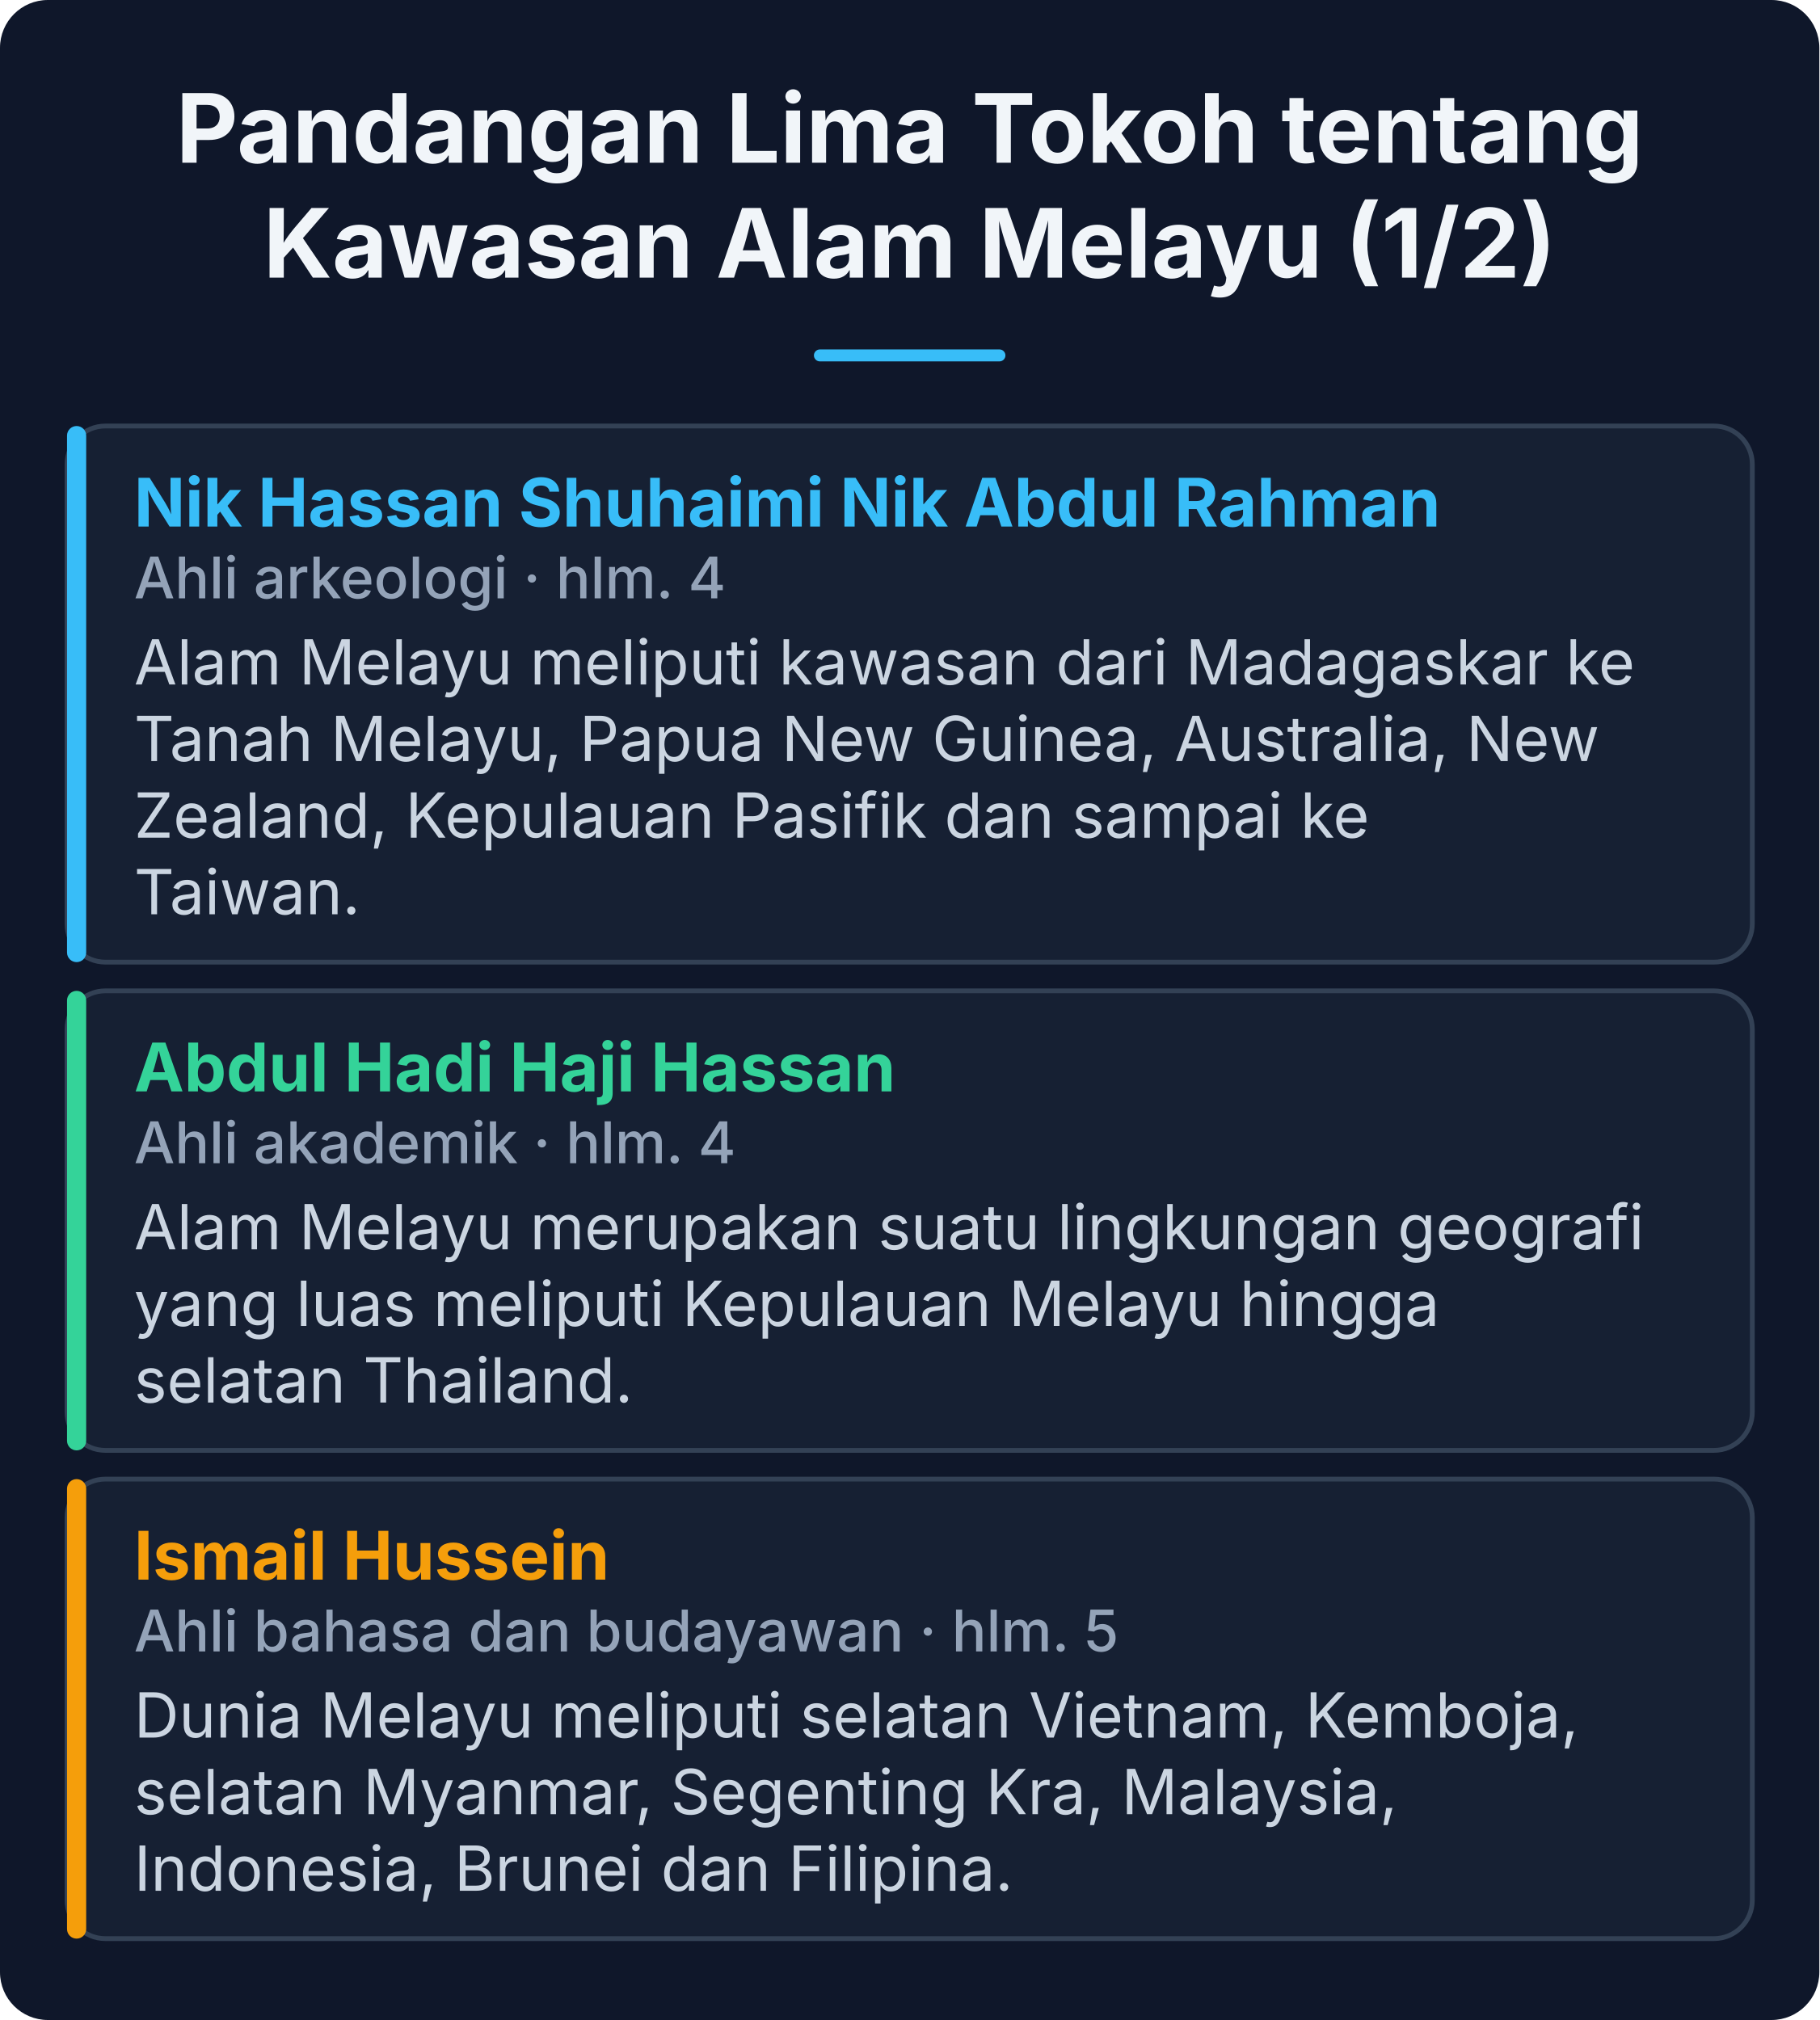
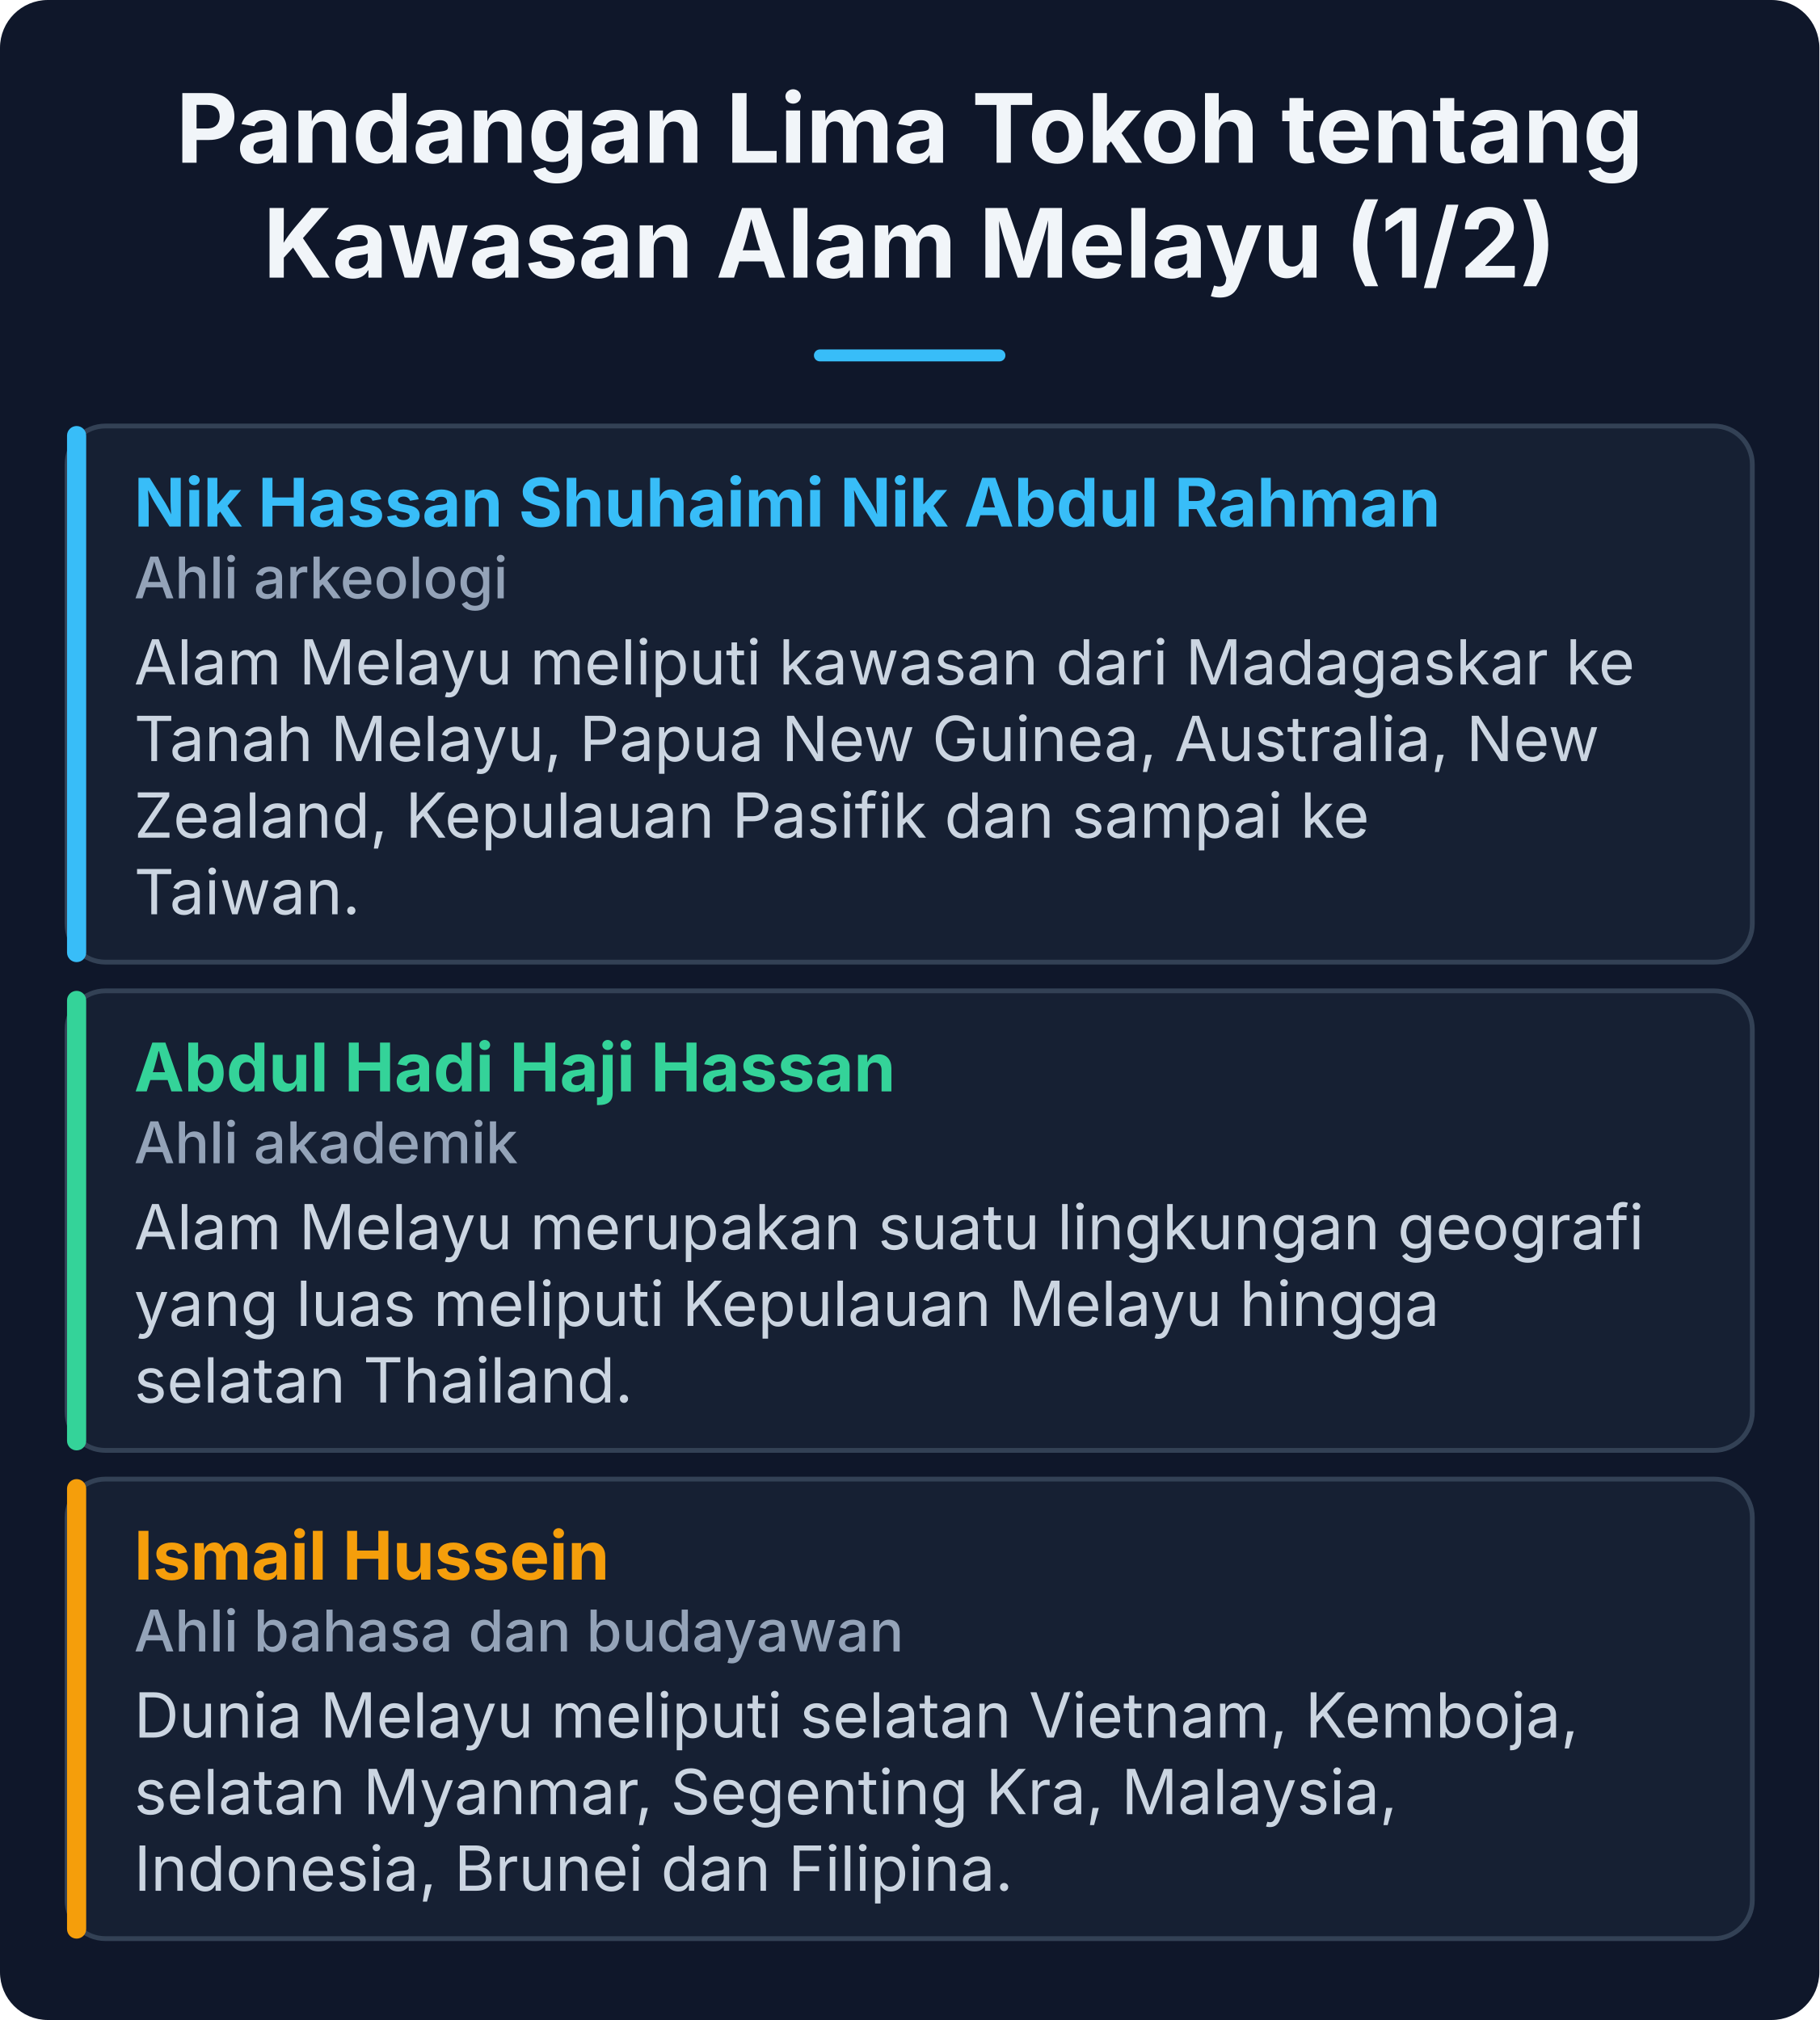
<svg xmlns="http://www.w3.org/2000/svg" viewBox="0 0 760 844" width="760" height="844" role="img" aria-label="Perbandingan pandangan tokoh tentang kawasan Alam Melayu, bahagian 1 daripada 2">
  <rect width="760" height="844" rx="20" fill="#0f172a" />
  <text x="380" y="68" text-anchor="middle" font-family="Inter, Segoe UI, Arial, sans-serif" font-size="40" font-weight="700" fill="#f1f5f9">Pandangan Lima Tokoh tentang</text>
  <text x="380" y="116" text-anchor="middle" font-family="Inter, Segoe UI, Arial, sans-serif" font-size="40" font-weight="700" fill="#f1f5f9">Kawasan Alam Melayu (1/2)</text>
  <rect x="340" y="146" width="80" height="5" rx="2.5" fill="#38bdf8" />
  <rect x="28" y="178" width="704" height="224" rx="16" fill="#162033" stroke="#334155" stroke-width="2" />
  <rect x="28" y="178" width="8" height="224" rx="4" fill="#38bdf8" />
  <text x="56" y="220" text-anchor="start" font-family="Inter, Segoe UI, Arial, sans-serif" font-size="28" font-weight="700" fill="#38bdf8">Nik Hassan Shuhaimi Nik Abdul Rahman</text>
-   <text x="56" y="250" text-anchor="start" font-family="Inter, Segoe UI, Arial, sans-serif" font-size="24" font-weight="500" fill="#94a3b8">Ahli arkeologi · hlm. 4</text>
+   <text x="56" y="250" text-anchor="start" font-family="Inter, Segoe UI, Arial, sans-serif" font-size="24" font-weight="500" fill="#94a3b8">Ahli arkeologi</text>
  <text x="56" y="286" text-anchor="start" font-family="Inter, Segoe UI, Arial, sans-serif" font-size="26" font-weight="400" fill="#cbd5e1">Alam Melayu meliputi kawasan dari Madagaskar ke</text>
  <text x="56" y="318" text-anchor="start" font-family="Inter, Segoe UI, Arial, sans-serif" font-size="26" font-weight="400" fill="#cbd5e1">Tanah Melayu, Papua New Guinea, Australia, New</text>
  <text x="56" y="350" text-anchor="start" font-family="Inter, Segoe UI, Arial, sans-serif" font-size="26" font-weight="400" fill="#cbd5e1">Zealand, Kepulauan Pasifik dan sampai ke</text>
  <text x="56" y="382" text-anchor="start" font-family="Inter, Segoe UI, Arial, sans-serif" font-size="26" font-weight="400" fill="#cbd5e1">Taiwan.</text>
  <rect x="28" y="414" width="704" height="192" rx="16" fill="#162033" stroke="#334155" stroke-width="2" />
  <rect x="28" y="414" width="8" height="192" rx="4" fill="#34d399" />
  <text x="56" y="456" text-anchor="start" font-family="Inter, Segoe UI, Arial, sans-serif" font-size="28" font-weight="700" fill="#34d399">Abdul Hadi Haji Hassan</text>
-   <text x="56" y="486" text-anchor="start" font-family="Inter, Segoe UI, Arial, sans-serif" font-size="24" font-weight="500" fill="#94a3b8">Ahli akademik · hlm. 4</text>
+   <text x="56" y="486" text-anchor="start" font-family="Inter, Segoe UI, Arial, sans-serif" font-size="24" font-weight="500" fill="#94a3b8">Ahli akademik</text>
  <text x="56" y="522" text-anchor="start" font-family="Inter, Segoe UI, Arial, sans-serif" font-size="26" font-weight="400" fill="#cbd5e1">Alam Melayu merupakan suatu lingkungan geografi</text>
  <text x="56" y="554" text-anchor="start" font-family="Inter, Segoe UI, Arial, sans-serif" font-size="26" font-weight="400" fill="#cbd5e1">yang luas meliputi Kepulauan Melayu hingga</text>
  <text x="56" y="586" text-anchor="start" font-family="Inter, Segoe UI, Arial, sans-serif" font-size="26" font-weight="400" fill="#cbd5e1">selatan Thailand.</text>
  <rect x="28" y="618" width="704" height="192" rx="16" fill="#162033" stroke="#334155" stroke-width="2" />
  <rect x="28" y="618" width="8" height="192" rx="4" fill="#f59e0b" />
  <text x="56" y="660" text-anchor="start" font-family="Inter, Segoe UI, Arial, sans-serif" font-size="28" font-weight="700" fill="#f59e0b">Ismail Hussein</text>
-   <text x="56" y="690" text-anchor="start" font-family="Inter, Segoe UI, Arial, sans-serif" font-size="24" font-weight="500" fill="#94a3b8">Ahli bahasa dan budayawan · hlm. 5</text>
+   <text x="56" y="690" text-anchor="start" font-family="Inter, Segoe UI, Arial, sans-serif" font-size="24" font-weight="500" fill="#94a3b8">Ahli bahasa dan budayawan</text>
  <text x="56" y="726" text-anchor="start" font-family="Inter, Segoe UI, Arial, sans-serif" font-size="26" font-weight="400" fill="#cbd5e1">Dunia Melayu meliputi selatan Vietnam, Kemboja,</text>
  <text x="56" y="758" text-anchor="start" font-family="Inter, Segoe UI, Arial, sans-serif" font-size="26" font-weight="400" fill="#cbd5e1">selatan Myanmar, Segenting Kra, Malaysia,</text>
  <text x="56" y="790" text-anchor="start" font-family="Inter, Segoe UI, Arial, sans-serif" font-size="26" font-weight="400" fill="#cbd5e1">Indonesia, Brunei dan Filipina.</text>
</svg>
